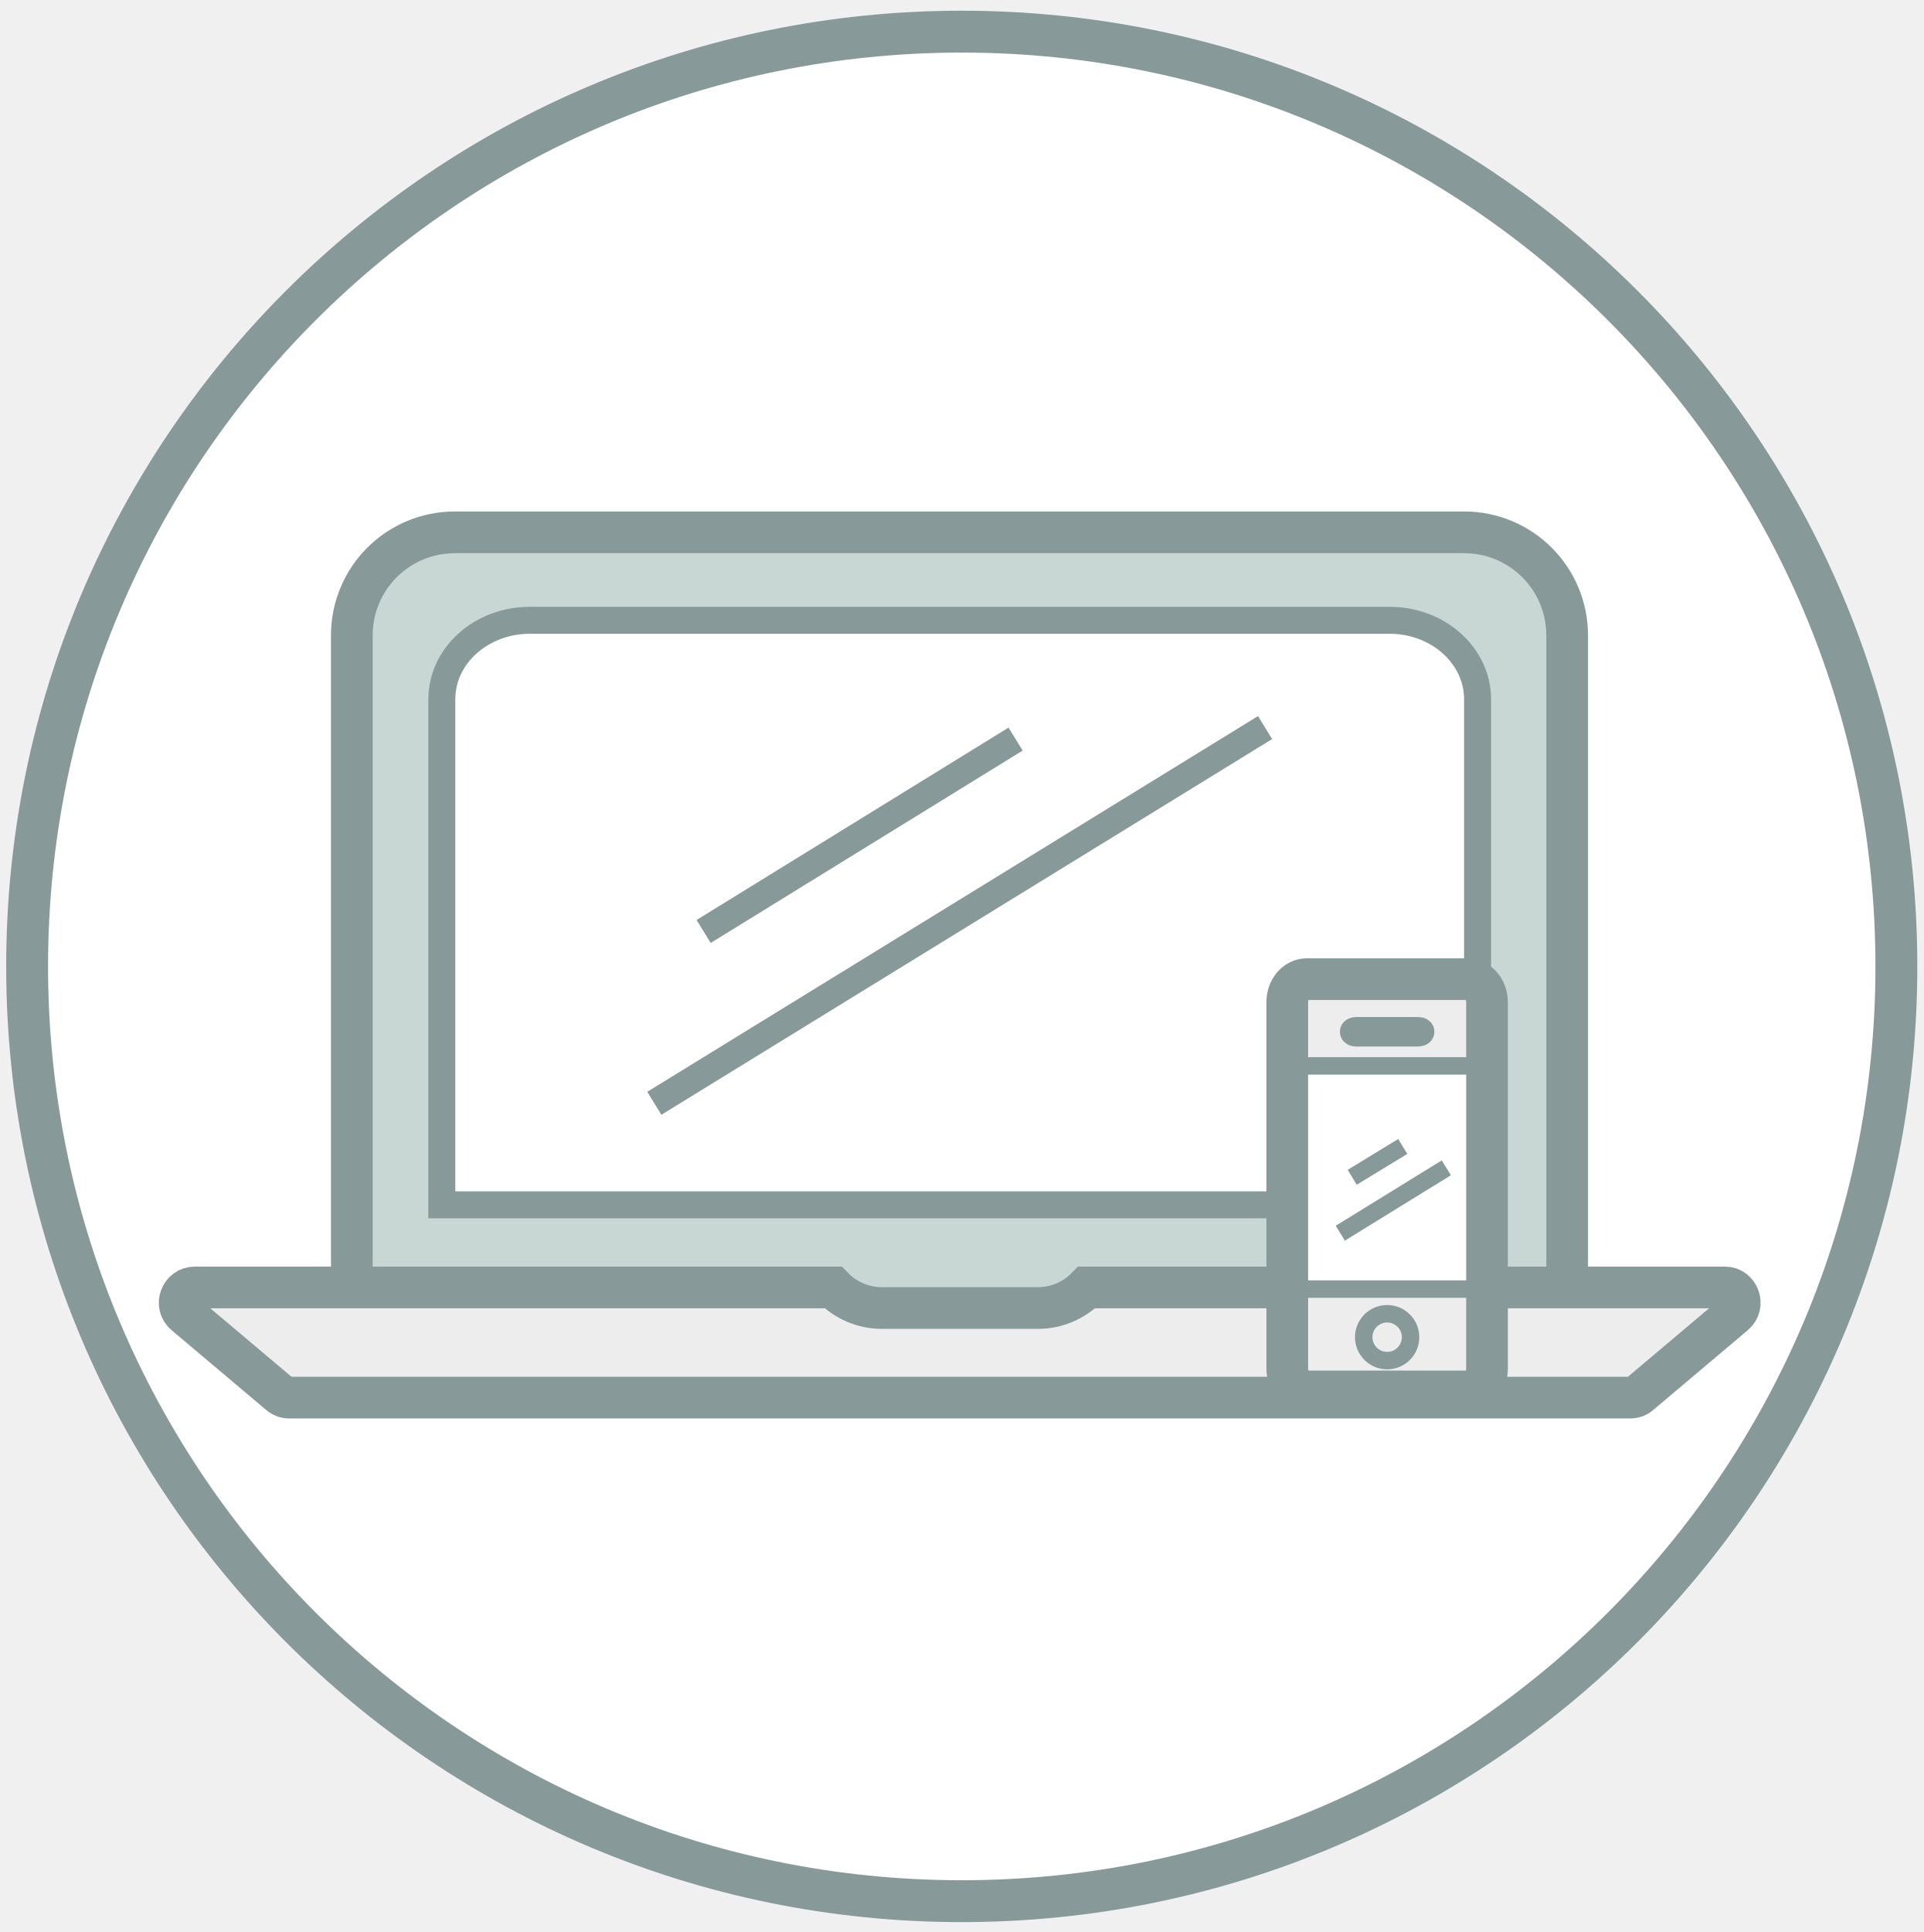
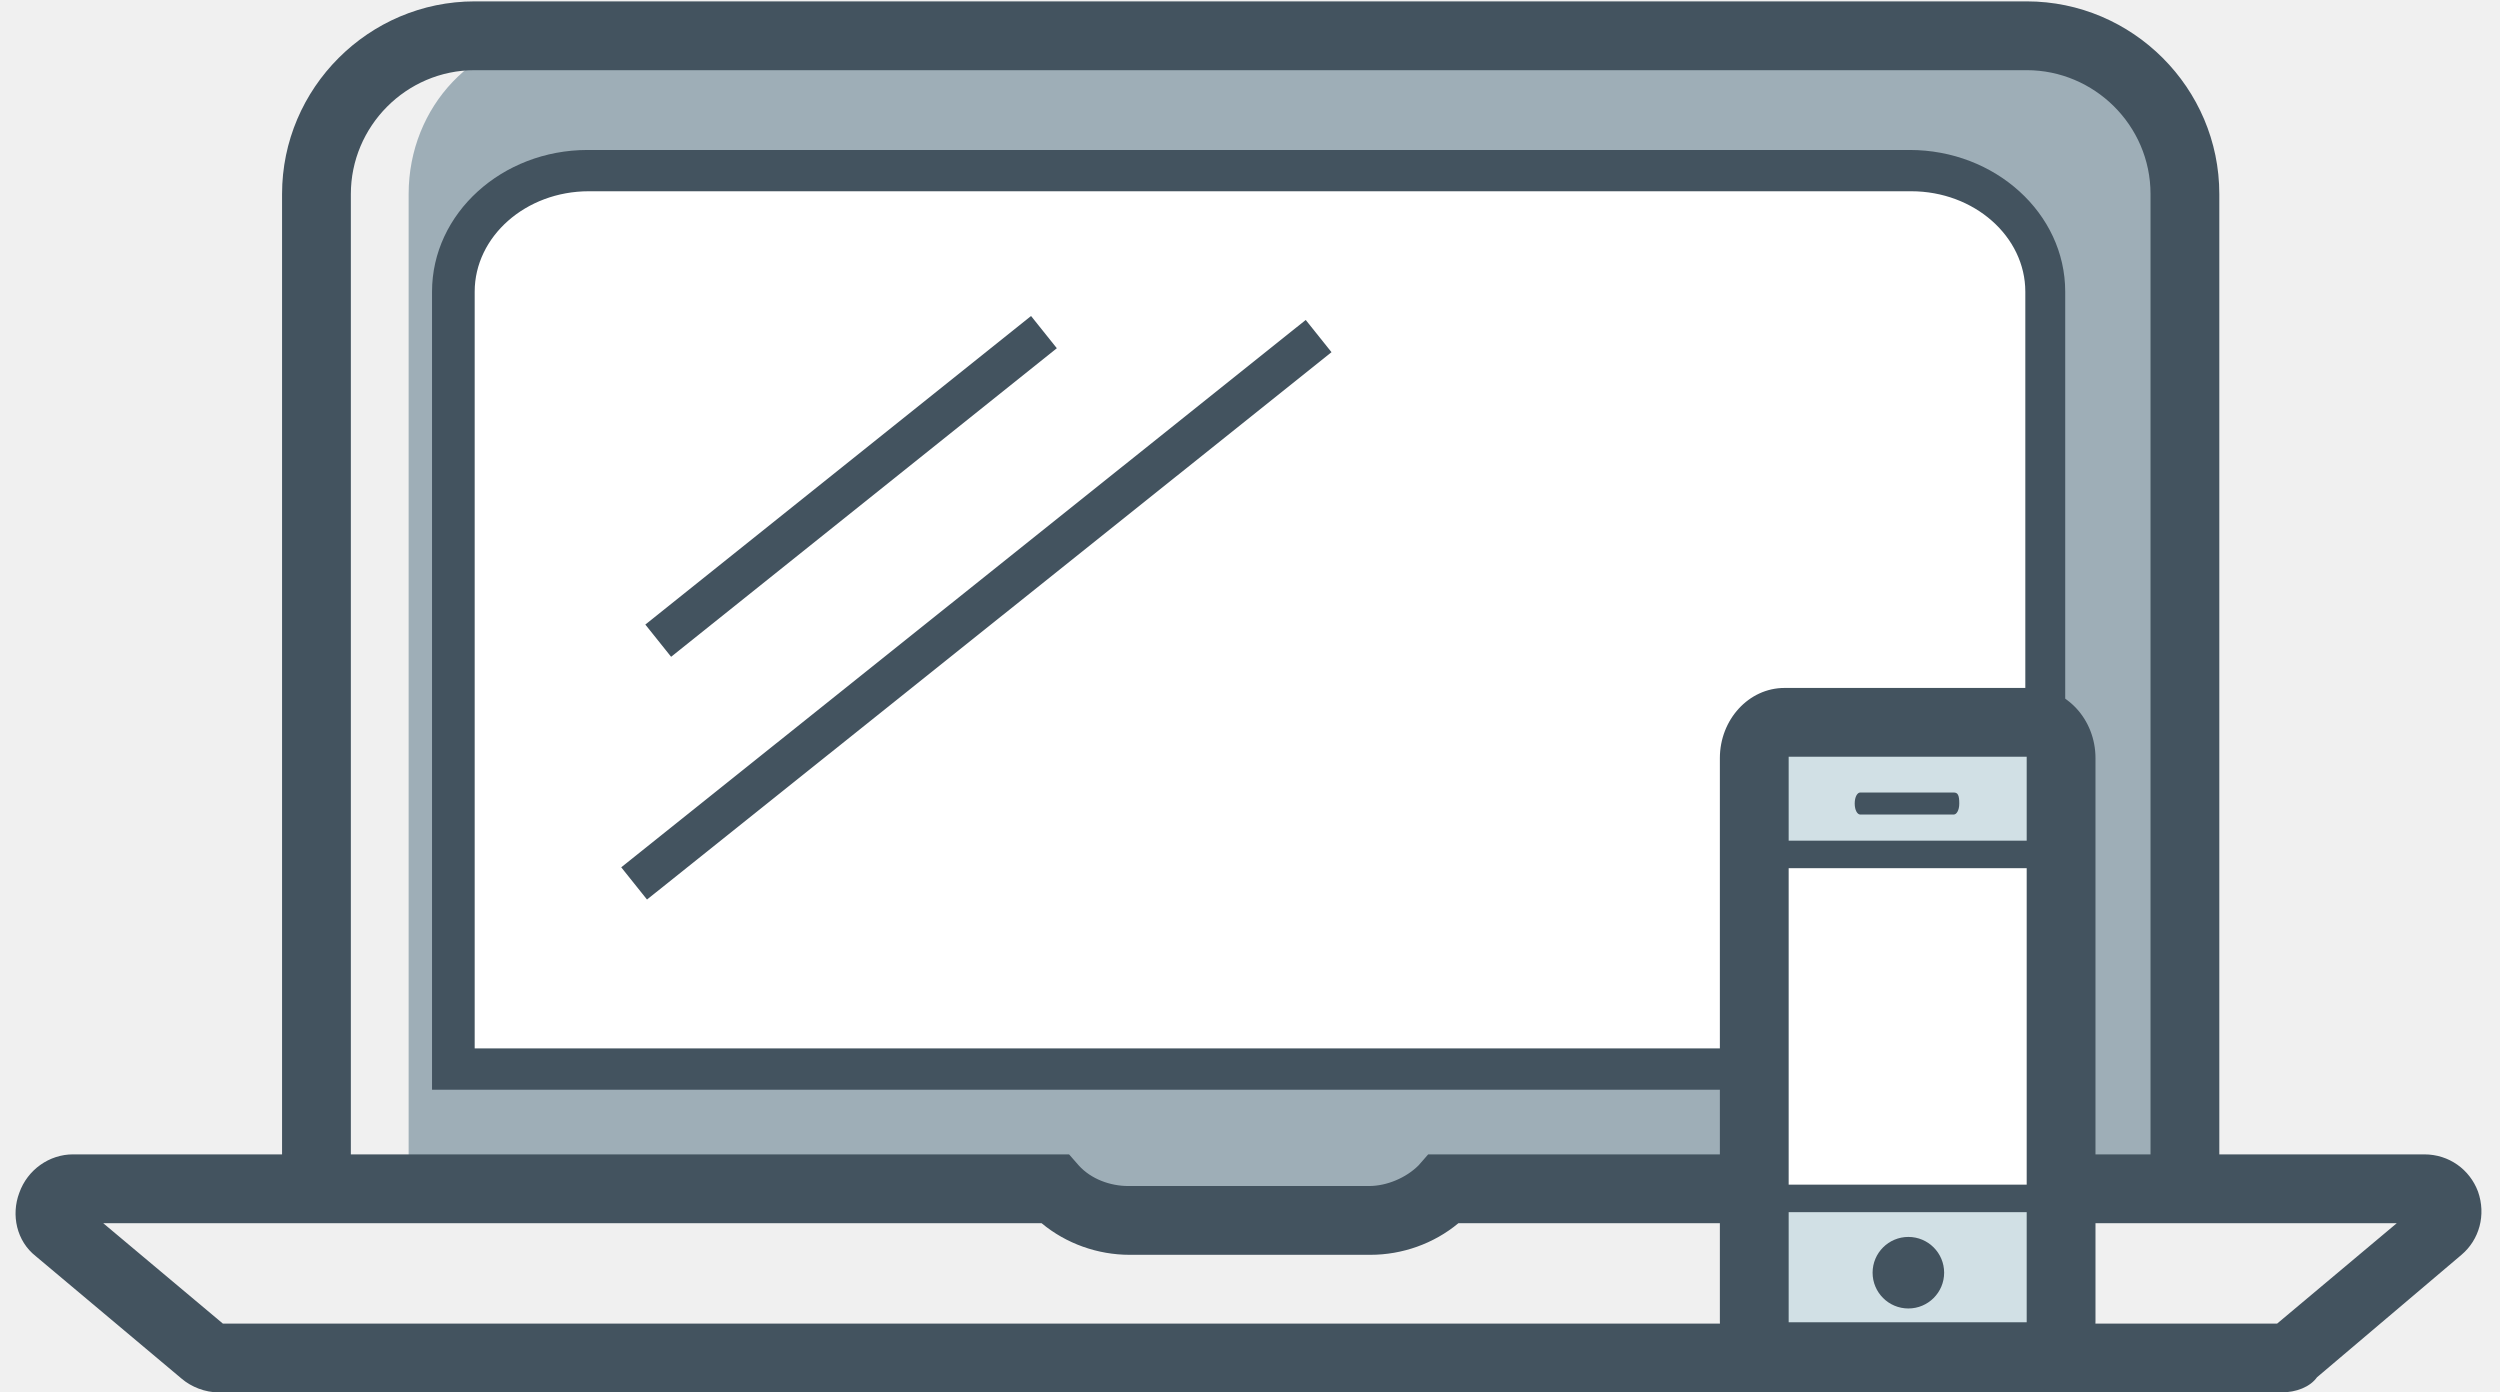
- <svg xmlns="http://www.w3.org/2000/svg" version="1.1" id="Layer_1" x="0px" y="0px" viewBox="0 502 468 470" enable-background="new 0 502 468 470" xml:space="preserve">
-   <g id="Layer_3">
-     <circle fill="#FFFFFF" cx="234" cy="733.7" r="227.4" />
-     <circle fill="none" stroke="#879999" stroke-width="10.186" stroke-miterlimit="10" cx="234" cy="737.1" r="227.4" />
-     <path fill="#C8D7D4" stroke="#879999" stroke-width="10.146" stroke-miterlimit="10" d="M85.6,815.2V665.1v5.5v-14   c0-13.9,11.2-25.1,25.1-25.1h245.5c13.9,0,25.1,11.2,25.1,25.1v14v-5.5v150.1" />
-     <path fill="#FFFFFF" stroke="#879999" stroke-width="6.559" stroke-miterlimit="10" d="M359.5,682.8v-10.7   c0-10.6-9.6-19.2-21.4-19.2H128.9c-11.8,0-21.4,8.6-21.4,19.2v10.7v-4.2v116.5h252V678.6" />
-     <path fill="#EDEDED" stroke="#879999" stroke-width="10.146" stroke-miterlimit="10" d="M422,821.7l-23,19.4   c-0.6,0.6-1.5,0.9-2.4,0.9H70.4c-0.9,0-1.7-0.3-2.4-0.9l-23-19.4c-2.6-2.2-1-6.5,2.4-6.5h155.3c3,3.1,7.3,5,11.8,5h38.1   c4.5,0,8.8-1.9,11.8-5h155.3C423,815.2,424.6,819.5,422,821.7z" />
-     <line fill="none" stroke="#879999" stroke-width="6.559" stroke-miterlimit="10" x1="159.2" y1="770.4" x2="307.8" y2="679" />
-     <line fill="none" stroke="#879999" stroke-width="6.559" stroke-miterlimit="10" x1="171.2" y1="728.6" x2="247.1" y2="681.8" />
-     <path fill="#EDEDED" d="M358.5,840.5h-39.1c-2.6,0-4.8-2.5-4.8-5.6v-89.1c0-3.1,2.1-5.6,4.8-5.6h39.1c2.6,0,4.8,2.5,4.8,5.6v89.1   C363.3,838,361.1,840.5,358.5,840.5z" />
-     <rect x="313.2" y="761.3" fill="#FFFFFF" stroke="#879999" stroke-width="4.247" stroke-miterlimit="10" width="48.6" height="54.3" />
-     <path fill="none" stroke="#879999" stroke-width="10.146" stroke-miterlimit="10" d="M357,840.5h-39c-2.6,0-4.8-2.5-4.8-5.6v-89.1   c0-3.1,2.1-5.6,4.8-5.6h39c2.6,0,4.8,2.5,4.8,5.6v89.1C361.8,838,359.7,840.5,357,840.5z" />
-     <line fill="none" stroke="#879999" stroke-width="4.247" stroke-miterlimit="10" x1="326.1" y1="802" x2="351.9" y2="786.1" />
-     <line fill="none" stroke="#879999" stroke-width="4.247" stroke-miterlimit="10" x1="329" y1="788.4" x2="341.3" y2="780.9" />
-     <circle fill="none" stroke="#879999" stroke-width="4.247" stroke-miterlimit="10" cx="337.5" cy="827.3" r="5.7" />
-     <path fill="none" stroke="#879999" stroke-width="6.583" stroke-miterlimit="10" d="M345.7,753c0,0.2-0.4,0.3-0.8,0.3h-14.8   c-0.5,0-0.8-0.1-0.8-0.3l0,0c0-0.2,0.4-0.3,0.8-0.3h14.8C345.4,752.7,345.7,752.8,345.7,753L345.7,753z" />
+ <svg xmlns="http://www.w3.org/2000/svg" version="1.1" x="0px" y="0px" width="181.7px" height="101.1px" viewBox="52 57.4 181.7 101.1" enable-background="new 52 57.4 181.7 101.1" xml:space="preserve">
+   <g id="Layer_1">
+     <path fill="#9EAEB7" d="M81.7,144.4v-69v2.5v-6.4c0-6.4,4.9-11.5,10.9-11.5h106.4c6,0,10.9,5.1,10.9,11.5v6.4v-2.5v69" />
+     <g>
+       <path fill="#43535F" d="M213.3,144.4h-5V71.5c0-5-4.1-9-9-9H86.5c-5,0-9,4.1-9,9v72.9h-5V71.5c0-7.7,6.3-14,14-14h112.8    c7.7,0,14,6.3,14,14V144.4z" />
+     </g>
+     <path fill="#FFFFFF" d="M200.8,83.5v-4.9c0-4.9-4.4-8.8-9.8-8.8H94.8c-5.4,0-9.8,4-9.8,8.8v4.9v-1.9v53.5h115.8V81.6" />
+     <g>
+       <path fill="#43535F" d="M202.3,136.6H83.4v-58c0-5.7,5.1-10.3,11.3-10.3h96.1c6.2,0,11.3,4.6,11.3,10.3V136.6z M86.4,133.6h112.8    v-55c0-4-3.7-7.3-8.3-7.3H94.8c-4.6,0-8.3,3.3-8.3,7.3V133.6z" />
+     </g>
+     <g>
+       <path fill="#43535F" d="M217.8,158.6H67.9c-1,0-2-0.4-2.7-1l-10.6-8.9c-1.4-1.1-1.8-3-1.2-4.6c0.6-1.7,2.2-2.8,3.9-2.8h72.4    l0.7,0.8c0.9,1,2.3,1.5,3.6,1.5h17.5c1.3,0,2.7-0.6,3.6-1.5l0.7-0.8h72.4c1.8,0,3.3,1.1,3.9,2.7c0.6,1.7,0.1,3.5-1.2,4.6    l-10.5,8.9C219.9,158.2,218.9,158.6,217.8,158.6z M68.2,153.6h149.3l8.7-7.3H158c-1.8,1.5-4.1,2.3-6.4,2.3h-17.5    c-2.3,0-4.6-0.8-6.4-2.3H59.5L68.2,153.6z" />
+     </g>
+     <path fill="#D1E0E5" d="M200.3,156h-18c-1.2,0-2.2-1.1-2.2-2.6v-40.9c0-1.4,1-2.6,2.2-2.6h18c1.2,0,2.2,1.1,2.2,2.6v40.9   C202.5,154.8,201.5,156,200.3,156z" />
+     <rect x="179.5" y="119.6" fill="#FFFFFF" width="22.3" height="25" />
+     <g>
+       <path fill="#43535F" d="M203.5,145.5h-24.3v-27h24.3V145.5z M181.2,143.5h20.3v-23h-20.3V143.5z" />
+     </g>
+     <g>
+       <path fill="#43535F" d="M199.6,158.5h-17.9c-2.6,0-4.7-2.3-4.7-5.1v-40.9c0-2.8,2.1-5.1,4.7-5.1h17.9c2.6,0,4.7,2.3,4.7,5.1v40.9    C204.3,156.3,202.3,158.5,199.6,158.5z M182,153.5h17.3c0,0,0,0,0-0.1v-40.9c0,0,0-0.1,0-0.1H182c0,0,0,0,0,0.1L182,153.5    C182,153.4,182,153.5,182,153.5z" />
+     </g>
+     <circle fill="#43535F" cx="190.7" cy="149.9" r="2.6" />
+     <path fill="#43535F" d="M194.4,115.8c0,0.5-0.2,0.8-0.4,0.8h-6.8c-0.2,0-0.4-0.3-0.4-0.8l0,0c0-0.5,0.2-0.8,0.4-0.8h6.8   C194.3,115,194.4,115.2,194.4,115.8L194.4,115.8z" />
+     <g>
+       <rect x="112.4" y="74.8" transform="matrix(0.6247 0.7809 -0.7809 0.6247 115.1313 -54.1344)" fill="#43535F" width="3" height="35.9" />
+     </g>
+     <g>
+       <rect x="121.5" y="69.9" transform="matrix(0.6245 0.781 -0.781 0.6245 125.6154 -57.8897)" fill="#43535F" width="3" height="63.7" />
+     </g>
  </g>
+   <g id="Layer_2">
+ </g>
</svg>
